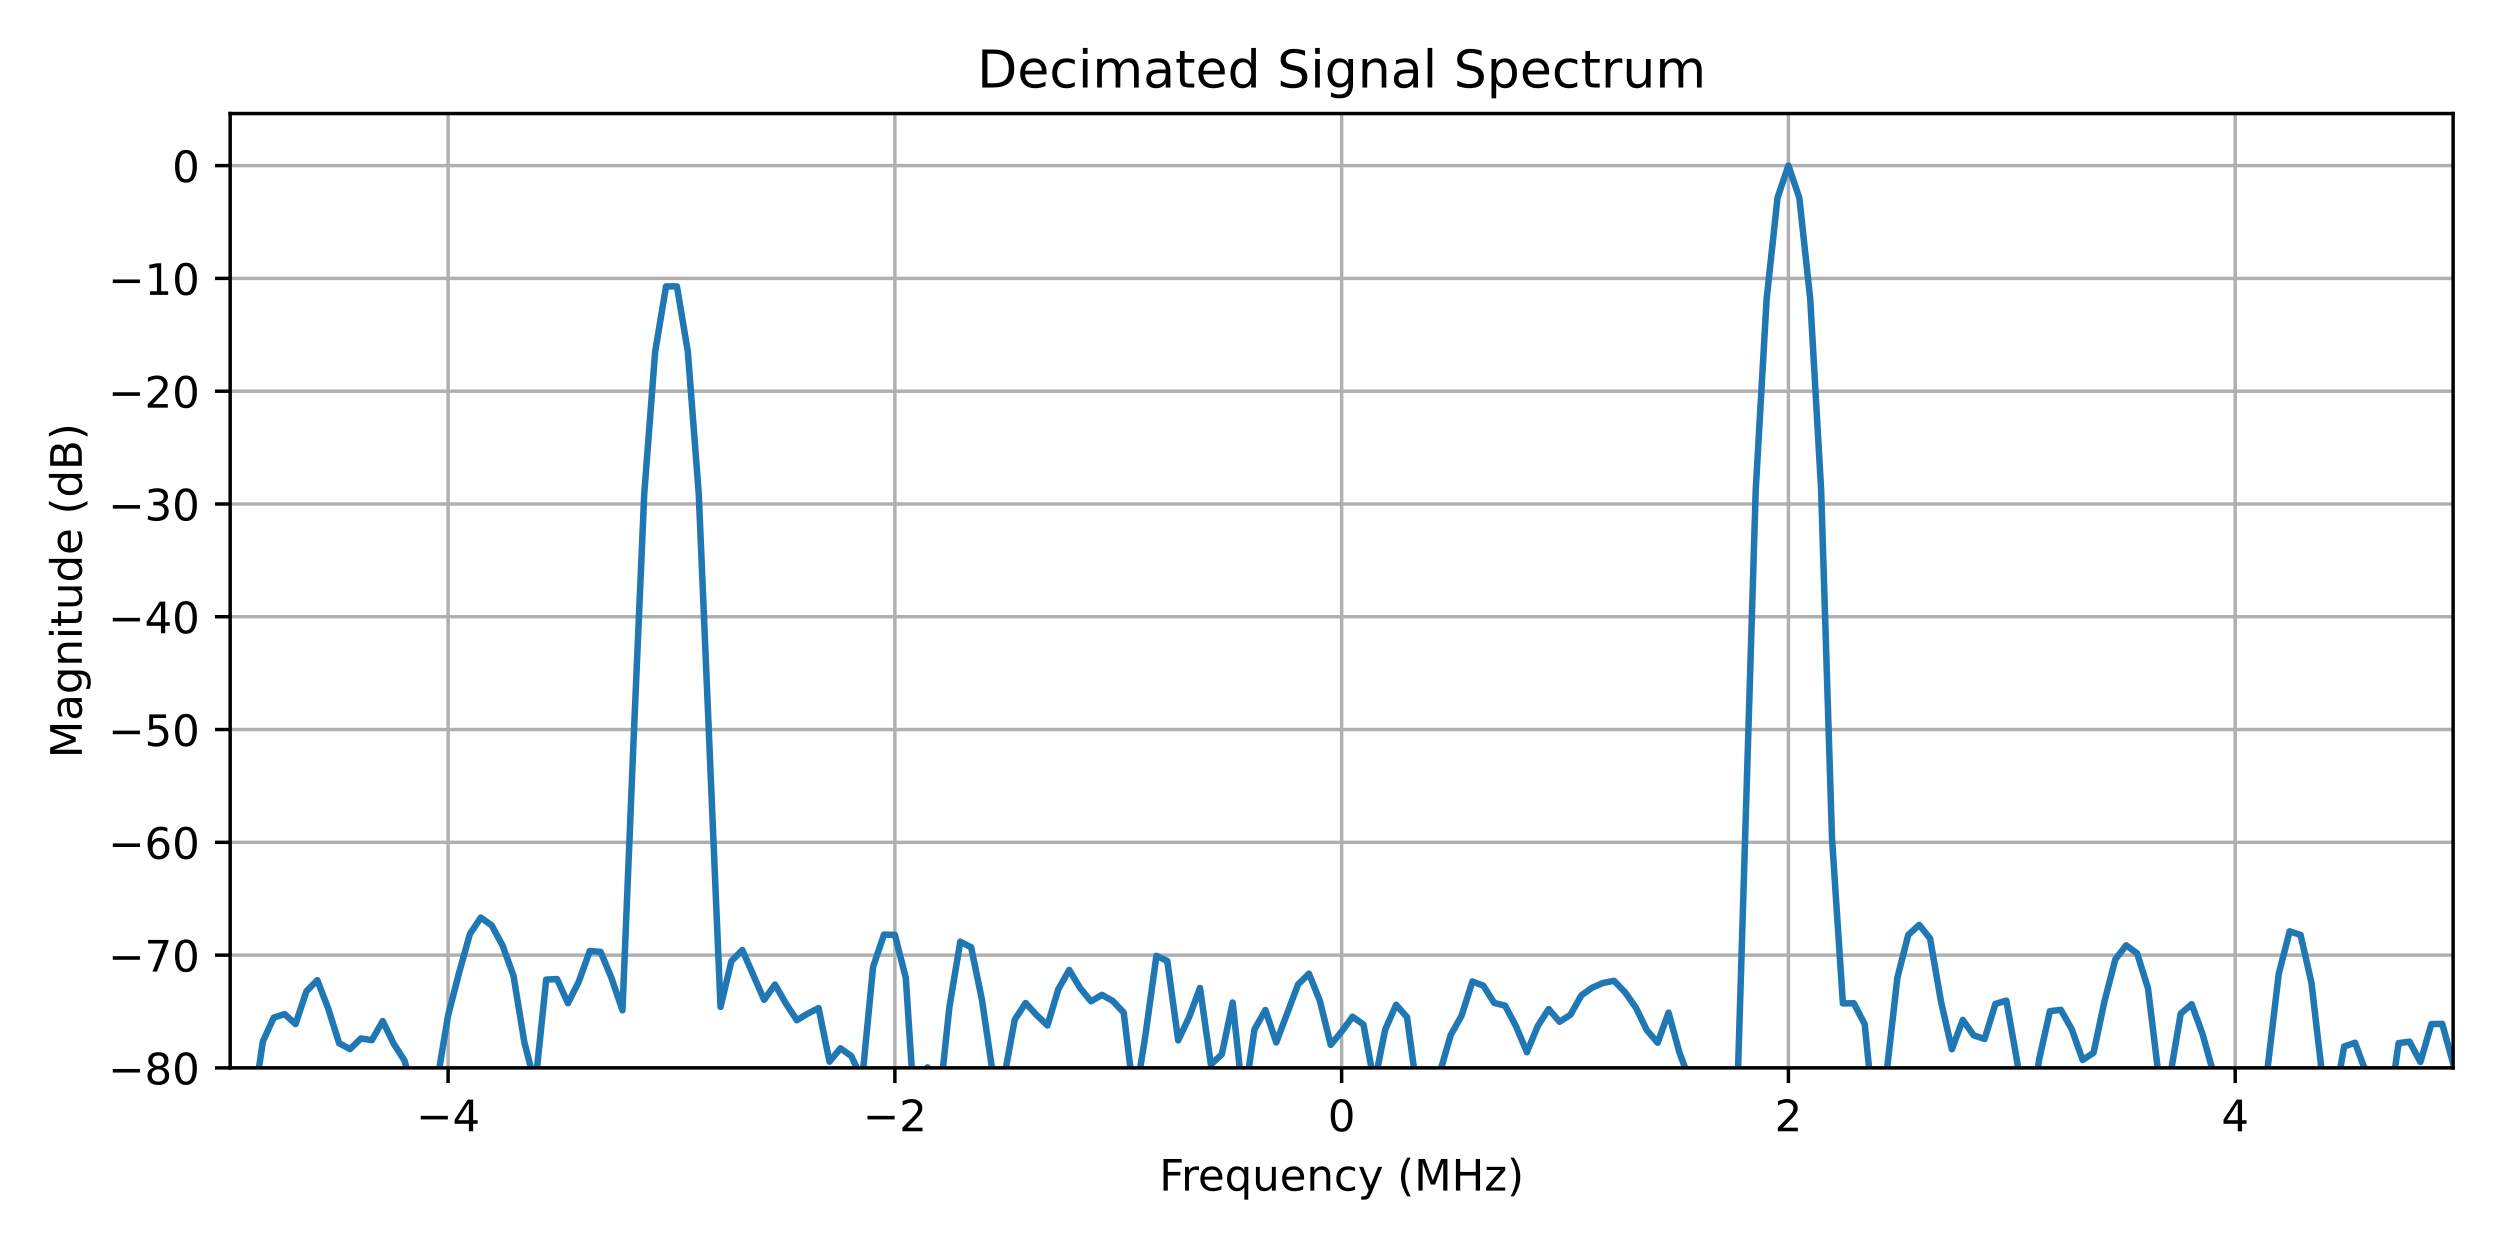
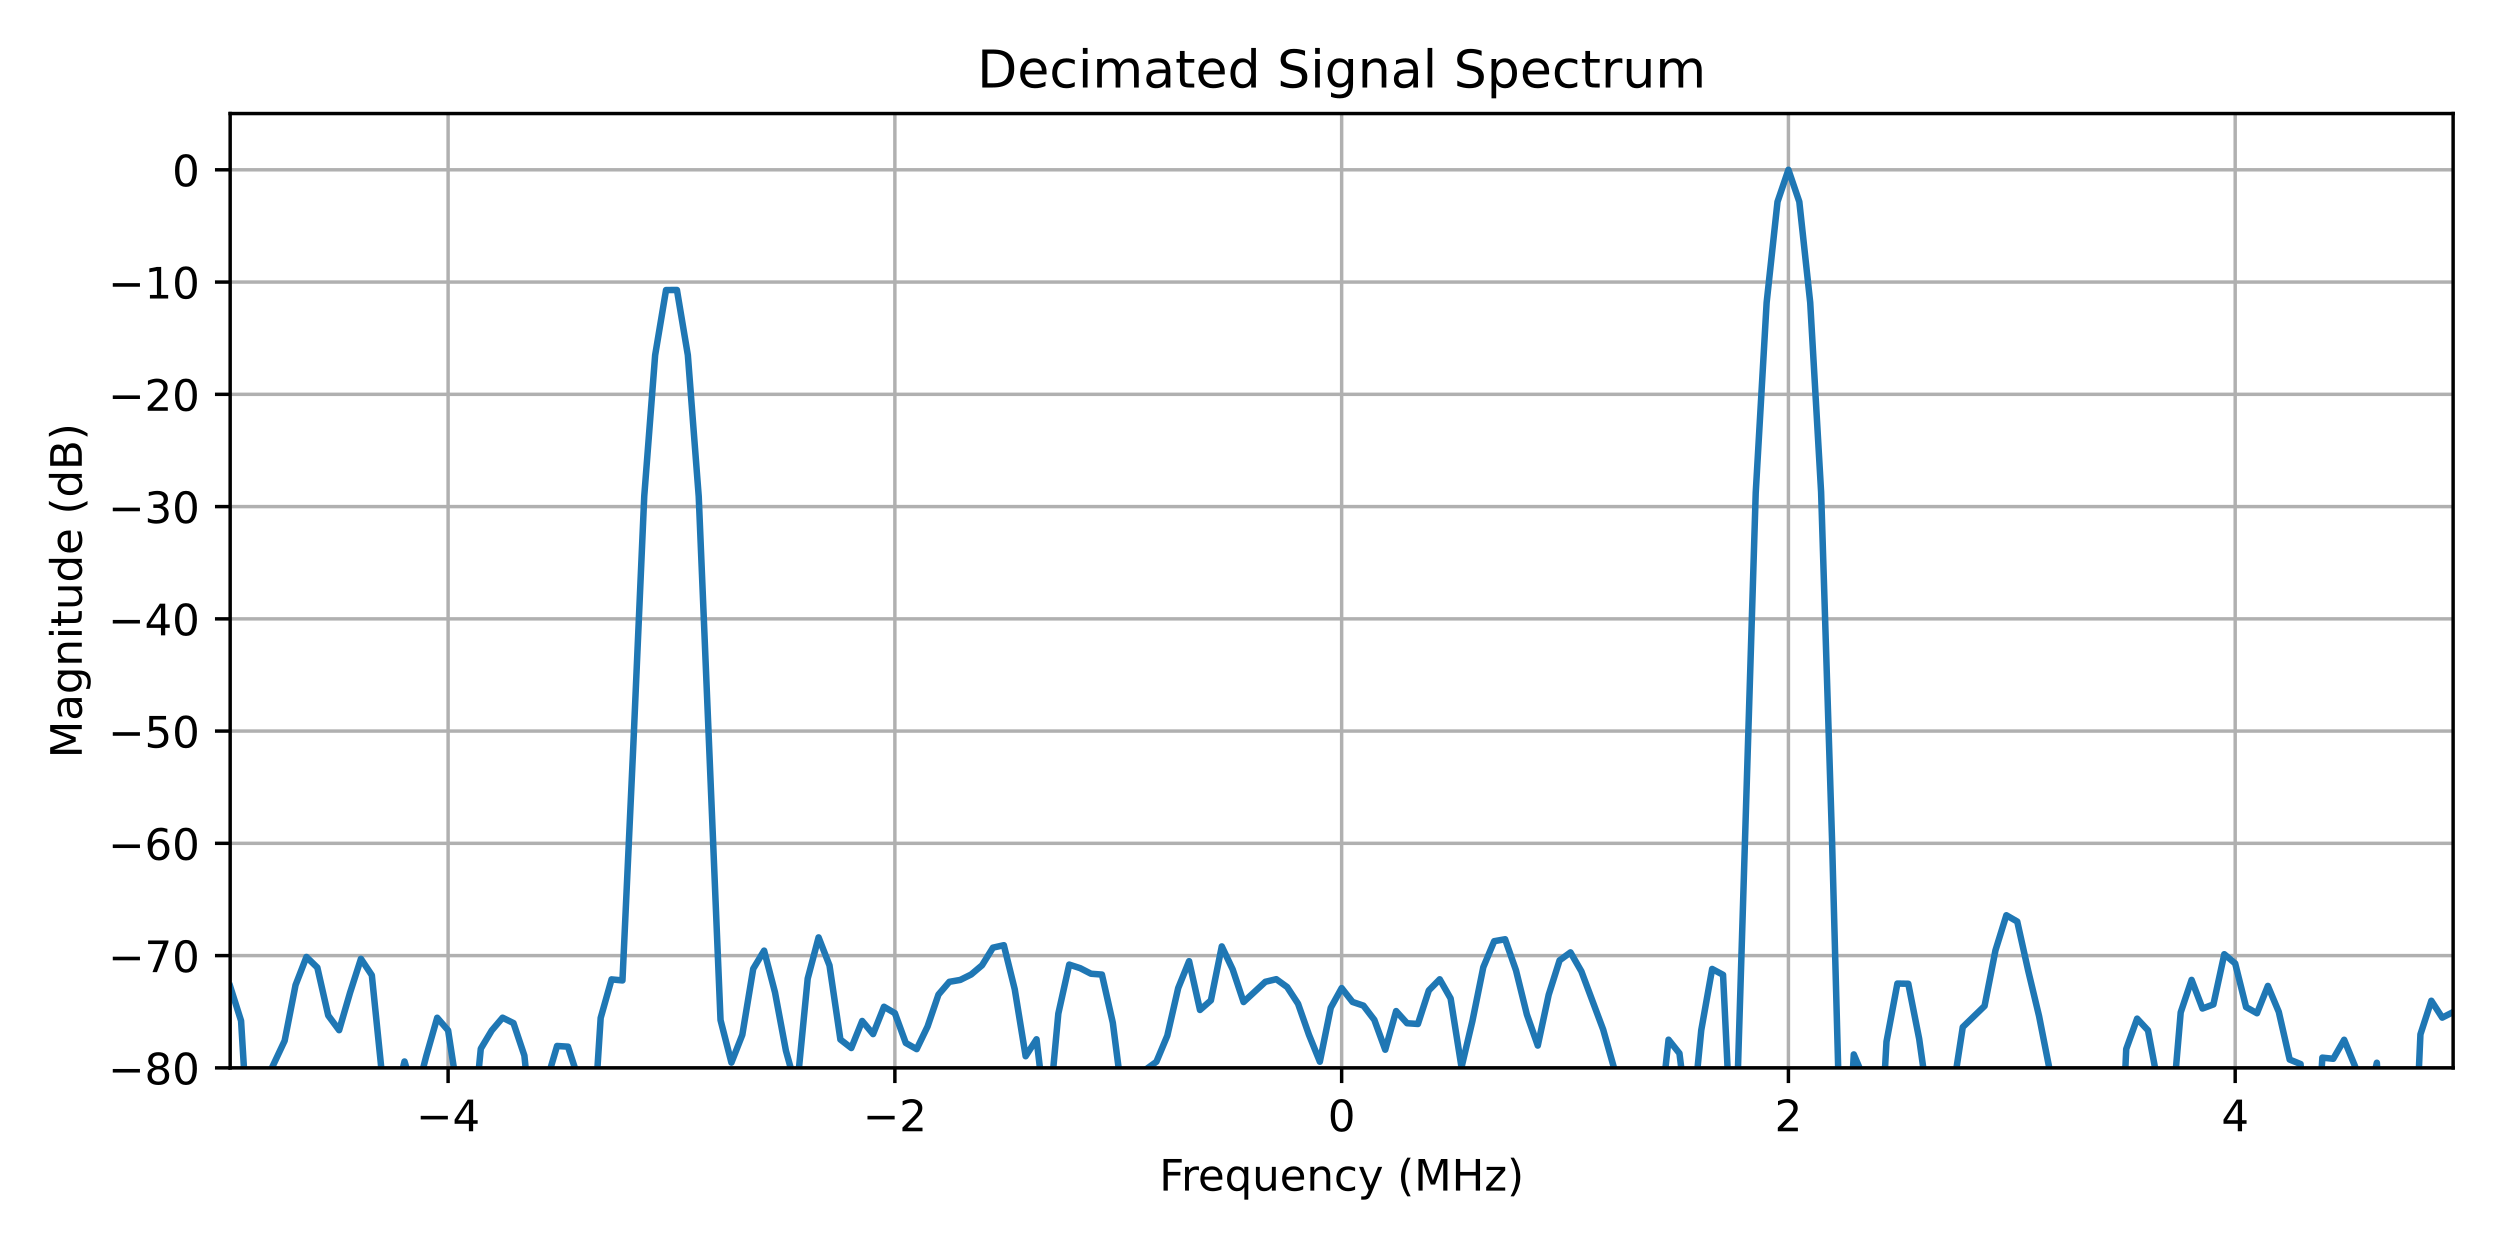
<svg xmlns="http://www.w3.org/2000/svg" xmlns:xlink="http://www.w3.org/1999/xlink" width="576pt" height="288pt" viewBox="0 0 576 288" version="1.1">
  <defs>
    <style type="text/css">*{stroke-linejoin: round; stroke-linecap: butt}</style>
  </defs>
  <g id="figure_1">
    <g id="patch_1">
      <path d="M 0 288  L 576 288  L 576 0  L 0 0  z " style="fill: #ffffff" />
    </g>
    <g id="axes_1">
      <g id="patch_2">
        <path d="M 53.03 246.04  L 565.2 246.04  L 565.2 26.16  L 53.03 26.16  z " style="fill: #ffffff" />
      </g>
      <g id="matplotlib.axis_1">
        <g id="xtick_1">
          <g id="line2d_1">
-             <path d="M 103.243 246.04  L 103.243 26.16  " clip-path="url(#pe48d600eac)" style="fill: none; stroke: #b0b0b0; stroke-width: 0.8; stroke-linecap: square" />
+             <path d="M 103.243 246.04  L 103.243 26.16  " clip-path="url(#p71b4351205)" style="fill: none; stroke: #b0b0b0; stroke-width: 0.8; stroke-linecap: square" />
          </g>
          <g id="line2d_2">
            <defs>
-               <path id="m594eabe3cd" d="M 0 0  L 0 3.5  " style="stroke: #000000; stroke-width: 0.8" />
+               <path id="m86851e60e8" d="M 0 0  L 0 3.5  " style="stroke: #000000; stroke-width: 0.8" />
            </defs>
            <g>
-               <use xlink:href="#m594eabe3cd" x="103.243" y="246.04" style="stroke: #000000; stroke-width: 0.8" />
+               <use xlink:href="#m86851e60e8" x="103.243" y="246.04" style="stroke: #000000; stroke-width: 0.8" />
            </g>
          </g>
          <g id="text_1">
            <g transform="translate(95.87165 260.6384) scale(0.1 -0.1)">
              <defs>
                <path id="DejaVuSans-2212" d="M 678 2272  L 4684 2272  L 4684 1741  L 678 1741  L 678 2272  z " transform="scale(0.015625)" />
                <path id="DejaVuSans-34" d="M 2419 4116  L 825 1625  L 2419 1625  L 2419 4116  z M 2253 4666  L 3047 4666  L 3047 1625  L 3713 1625  L 3713 1100  L 3047 1100  L 3047 0  L 2419 0  L 2419 1100  L 313 1100  L 313 1709  L 2253 4666  z " transform="scale(0.015625)" />
              </defs>
              <use xlink:href="#DejaVuSans-2212" />
              <use xlink:href="#DejaVuSans-34" transform="translate(83.78906 0)" />
            </g>
          </g>
        </g>
        <g id="xtick_2">
          <g id="line2d_3">
-             <path d="M 206.179 246.04  L 206.179 26.16  " clip-path="url(#pe48d600eac)" style="fill: none; stroke: #b0b0b0; stroke-width: 0.8; stroke-linecap: square" />
+             <path d="M 206.179 246.04  L 206.179 26.16  " clip-path="url(#p71b4351205)" style="fill: none; stroke: #b0b0b0; stroke-width: 0.8; stroke-linecap: square" />
          </g>
          <g id="line2d_4">
            <g>
-               <use xlink:href="#m594eabe3cd" x="206.179" y="246.04" style="stroke: #000000; stroke-width: 0.8" />
+               <use xlink:href="#m86851e60e8" x="206.179" y="246.04" style="stroke: #000000; stroke-width: 0.8" />
            </g>
          </g>
          <g id="text_2">
            <g transform="translate(198.8078 260.6384) scale(0.1 -0.1)">
              <defs>
                <path id="DejaVuSans-32" d="M 1228 531  L 3431 531  L 3431 0  L 469 0  L 469 531  Q 828 903 1448 1529  Q 2069 2156 2228 2338  Q 2531 2678 2651 2914  Q 2772 3150 2772 3378  Q 2772 3750 2511 3984  Q 2250 4219 1831 4219  Q 1534 4219 1204 4116  Q 875 4013 500 3803  L 500 4441  Q 881 4594 1212 4672  Q 1544 4750 1819 4750  Q 2544 4750 2975 4387  Q 3406 4025 3406 3419  Q 3406 3131 3298 2873  Q 3191 2616 2906 2266  Q 2828 2175 2409 1742  Q 1991 1309 1228 531  z " transform="scale(0.015625)" />
              </defs>
              <use xlink:href="#DejaVuSans-2212" />
              <use xlink:href="#DejaVuSans-32" transform="translate(83.78906 0)" />
            </g>
          </g>
        </g>
        <g id="xtick_3">
          <g id="line2d_5">
-             <path d="M 309.115 246.04  L 309.115 26.16  " clip-path="url(#pe48d600eac)" style="fill: none; stroke: #b0b0b0; stroke-width: 0.8; stroke-linecap: square" />
+             <path d="M 309.115 246.04  L 309.115 26.16  " clip-path="url(#p71b4351205)" style="fill: none; stroke: #b0b0b0; stroke-width: 0.8; stroke-linecap: square" />
          </g>
          <g id="line2d_6">
            <g>
-               <use xlink:href="#m594eabe3cd" x="309.115" y="246.04" style="stroke: #000000; stroke-width: 0.8" />
+               <use xlink:href="#m86851e60e8" x="309.115" y="246.04" style="stroke: #000000; stroke-width: 0.8" />
            </g>
          </g>
          <g id="text_3">
            <g transform="translate(305.9337 260.6384) scale(0.1 -0.1)">
              <defs>
                <path id="DejaVuSans-30" d="M 2034 4250  Q 1547 4250 1301 3770  Q 1056 3291 1056 2328  Q 1056 1369 1301 889  Q 1547 409 2034 409  Q 2525 409 2770 889  Q 3016 1369 3016 2328  Q 3016 3291 2770 3770  Q 2525 4250 2034 4250  z M 2034 4750  Q 2819 4750 3233 4129  Q 3647 3509 3647 2328  Q 3647 1150 3233 529  Q 2819 -91 2034 -91  Q 1250 -91 836 529  Q 422 1150 422 2328  Q 422 3509 836 4129  Q 1250 4750 2034 4750  z " transform="scale(0.015625)" />
              </defs>
              <use xlink:href="#DejaVuSans-30" />
            </g>
          </g>
        </g>
        <g id="xtick_4">
          <g id="line2d_7">
-             <path d="M 412.051 246.04  L 412.051 26.16  " clip-path="url(#pe48d600eac)" style="fill: none; stroke: #b0b0b0; stroke-width: 0.8; stroke-linecap: square" />
+             <path d="M 412.051 246.04  L 412.051 26.16  " clip-path="url(#p71b4351205)" style="fill: none; stroke: #b0b0b0; stroke-width: 0.8; stroke-linecap: square" />
          </g>
          <g id="line2d_8">
            <g>
-               <use xlink:href="#m594eabe3cd" x="412.051" y="246.04" style="stroke: #000000; stroke-width: 0.8" />
+               <use xlink:href="#m86851e60e8" x="412.051" y="246.04" style="stroke: #000000; stroke-width: 0.8" />
            </g>
          </g>
          <g id="text_4">
            <g transform="translate(408.8699 260.6384) scale(0.1 -0.1)">
              <use xlink:href="#DejaVuSans-32" />
            </g>
          </g>
        </g>
        <g id="xtick_5">
          <g id="line2d_9">
-             <path d="M 514.987 246.04  L 514.987 26.16  " clip-path="url(#pe48d600eac)" style="fill: none; stroke: #b0b0b0; stroke-width: 0.8; stroke-linecap: square" />
+             <path d="M 514.987 246.04  L 514.987 26.16  " clip-path="url(#p71b4351205)" style="fill: none; stroke: #b0b0b0; stroke-width: 0.8; stroke-linecap: square" />
          </g>
          <g id="line2d_10">
            <g>
-               <use xlink:href="#m594eabe3cd" x="514.987" y="246.04" style="stroke: #000000; stroke-width: 0.8" />
+               <use xlink:href="#m86851e60e8" x="514.987" y="246.04" style="stroke: #000000; stroke-width: 0.8" />
            </g>
          </g>
          <g id="text_5">
            <g transform="translate(511.806 260.6384) scale(0.1 -0.1)">
              <use xlink:href="#DejaVuSans-34" />
            </g>
          </g>
        </g>
        <g id="text_6">
          <g transform="translate(267.0962 274.3166) scale(0.1 -0.1)">
            <defs>
              <path id="DejaVuSans-46" d="M 628 4666  L 3309 4666  L 3309 4134  L 1259 4134  L 1259 2759  L 3109 2759  L 3109 2228  L 1259 2228  L 1259 0  L 628 0  L 628 4666  z " transform="scale(0.015625)" />
              <path id="DejaVuSans-72" d="M 2631 2963  Q 2534 3019 2420 3045  Q 2306 3072 2169 3072  Q 1681 3072 1420 2755  Q 1159 2438 1159 1844  L 1159 0  L 581 0  L 581 3500  L 1159 3500  L 1159 2956  Q 1341 3275 1631 3429  Q 1922 3584 2338 3584  Q 2397 3584 2469 3576  Q 2541 3569 2628 3553  L 2631 2963  z " transform="scale(0.015625)" />
              <path id="DejaVuSans-65" d="M 3597 1894  L 3597 1613  L 953 1613  Q 991 1019 1311 708  Q 1631 397 2203 397  Q 2534 397 2845 478  Q 3156 559 3463 722  L 3463 178  Q 3153 47 2828 -22  Q 2503 -91 2169 -91  Q 1331 -91 842 396  Q 353 884 353 1716  Q 353 2575 817 3079  Q 1281 3584 2069 3584  Q 2775 3584 3186 3129  Q 3597 2675 3597 1894  z M 3022 2063  Q 3016 2534 2758 2815  Q 2500 3097 2075 3097  Q 1594 3097 1305 2825  Q 1016 2553 972 2059  L 3022 2063  z " transform="scale(0.015625)" />
              <path id="DejaVuSans-71" d="M 947 1747  Q 947 1113 1208 752  Q 1469 391 1925 391  Q 2381 391 2643 752  Q 2906 1113 2906 1747  Q 2906 2381 2643 2742  Q 2381 3103 1925 3103  Q 1469 3103 1208 2742  Q 947 2381 947 1747  z M 2906 525  Q 2725 213 2448 61  Q 2172 -91 1784 -91  Q 1150 -91 751 415  Q 353 922 353 1747  Q 353 2572 751 3078  Q 1150 3584 1784 3584  Q 2172 3584 2448 3432  Q 2725 3281 2906 2969  L 2906 3500  L 3481 3500  L 3481 -1331  L 2906 -1331  L 2906 525  z " transform="scale(0.015625)" />
              <path id="DejaVuSans-75" d="M 544 1381  L 544 3500  L 1119 3500  L 1119 1403  Q 1119 906 1312 657  Q 1506 409 1894 409  Q 2359 409 2629 706  Q 2900 1003 2900 1516  L 2900 3500  L 3475 3500  L 3475 0  L 2900 0  L 2900 538  Q 2691 219 2414 64  Q 2138 -91 1772 -91  Q 1169 -91 856 284  Q 544 659 544 1381  z M 1991 3584  L 1991 3584  z " transform="scale(0.015625)" />
              <path id="DejaVuSans-6e" d="M 3513 2113  L 3513 0  L 2938 0  L 2938 2094  Q 2938 2591 2744 2837  Q 2550 3084 2163 3084  Q 1697 3084 1428 2787  Q 1159 2491 1159 1978  L 1159 0  L 581 0  L 581 3500  L 1159 3500  L 1159 2956  Q 1366 3272 1645 3428  Q 1925 3584 2291 3584  Q 2894 3584 3203 3211  Q 3513 2838 3513 2113  z " transform="scale(0.015625)" />
              <path id="DejaVuSans-63" d="M 3122 3366  L 3122 2828  Q 2878 2963 2633 3030  Q 2388 3097 2138 3097  Q 1578 3097 1268 2742  Q 959 2388 959 1747  Q 959 1106 1268 751  Q 1578 397 2138 397  Q 2388 397 2633 464  Q 2878 531 3122 666  L 3122 134  Q 2881 22 2623 -34  Q 2366 -91 2075 -91  Q 1284 -91 818 406  Q 353 903 353 1747  Q 353 2603 823 3093  Q 1294 3584 2113 3584  Q 2378 3584 2631 3529  Q 2884 3475 3122 3366  z " transform="scale(0.015625)" />
              <path id="DejaVuSans-79" d="M 2059 -325  Q 1816 -950 1584 -1140  Q 1353 -1331 966 -1331  L 506 -1331  L 506 -850  L 844 -850  Q 1081 -850 1212 -737  Q 1344 -625 1503 -206  L 1606 56  L 191 3500  L 800 3500  L 1894 763  L 2988 3500  L 3597 3500  L 2059 -325  z " transform="scale(0.015625)" />
              <path id="DejaVuSans-20" transform="scale(0.015625)" />
              <path id="DejaVuSans-28" d="M 1984 4856  Q 1566 4138 1362 3434  Q 1159 2731 1159 2009  Q 1159 1288 1364 580  Q 1569 -128 1984 -844  L 1484 -844  Q 1016 -109 783 600  Q 550 1309 550 2009  Q 550 2706 781 3412  Q 1013 4119 1484 4856  L 1984 4856  z " transform="scale(0.015625)" />
              <path id="DejaVuSans-4d" d="M 628 4666  L 1569 4666  L 2759 1491  L 3956 4666  L 4897 4666  L 4897 0  L 4281 0  L 4281 4097  L 3078 897  L 2444 897  L 1241 4097  L 1241 0  L 628 0  L 628 4666  z " transform="scale(0.015625)" />
              <path id="DejaVuSans-48" d="M 628 4666  L 1259 4666  L 1259 2753  L 3553 2753  L 3553 4666  L 4184 4666  L 4184 0  L 3553 0  L 3553 2222  L 1259 2222  L 1259 0  L 628 0  L 628 4666  z " transform="scale(0.015625)" />
              <path id="DejaVuSans-7a" d="M 353 3500  L 3084 3500  L 3084 2975  L 922 459  L 3084 459  L 3084 0  L 275 0  L 275 525  L 2438 3041  L 353 3041  L 353 3500  z " transform="scale(0.015625)" />
              <path id="DejaVuSans-29" d="M 513 4856  L 1013 4856  Q 1481 4119 1714 3412  Q 1947 2706 1947 2009  Q 1947 1309 1714 600  Q 1481 -109 1013 -844  L 513 -844  Q 928 -128 1133 580  Q 1338 1288 1338 2009  Q 1338 2731 1133 3434  Q 928 4138 513 4856  z " transform="scale(0.015625)" />
            </defs>
            <use xlink:href="#DejaVuSans-46" />
            <use xlink:href="#DejaVuSans-72" transform="translate(50.26953 0)" />
            <use xlink:href="#DejaVuSans-65" transform="translate(89.13281 0)" />
            <use xlink:href="#DejaVuSans-71" transform="translate(150.6562 0)" />
            <use xlink:href="#DejaVuSans-75" transform="translate(214.1328 0)" />
            <use xlink:href="#DejaVuSans-65" transform="translate(277.5117 0)" />
            <use xlink:href="#DejaVuSans-6e" transform="translate(339.0352 0)" />
            <use xlink:href="#DejaVuSans-63" transform="translate(402.4141 0)" />
            <use xlink:href="#DejaVuSans-79" transform="translate(457.3945 0)" />
            <use xlink:href="#DejaVuSans-20" transform="translate(516.5742 0)" />
            <use xlink:href="#DejaVuSans-28" transform="translate(548.3613 0)" />
            <use xlink:href="#DejaVuSans-4d" transform="translate(587.375 0)" />
            <use xlink:href="#DejaVuSans-48" transform="translate(673.6543 0)" />
            <use xlink:href="#DejaVuSans-7a" transform="translate(748.8496 0)" />
            <use xlink:href="#DejaVuSans-29" transform="translate(801.3398 0)" />
          </g>
        </g>
      </g>
      <g id="matplotlib.axis_2">
        <g id="ytick_1">
          <g id="line2d_11">
-             <path d="M 53.03 246.04  L 565.2 246.04  " clip-path="url(#pe48d600eac)" style="fill: none; stroke: #b0b0b0; stroke-width: 0.8; stroke-linecap: square" />
+             <path d="M 53.03 246.04  L 565.2 246.04  " clip-path="url(#p71b4351205)" style="fill: none; stroke: #b0b0b0; stroke-width: 0.8; stroke-linecap: square" />
          </g>
          <g id="line2d_12">
            <defs>
-               <path id="m9df659d951" d="M 0 0  L -3.5 0  " style="stroke: #000000; stroke-width: 0.8" />
+               <path id="m4217b3c9b2" d="M 0 0  L -3.5 0  " style="stroke: #000000; stroke-width: 0.8" />
            </defs>
            <g>
-               <use xlink:href="#m9df659d951" x="53.03" y="246.04" style="stroke: #000000; stroke-width: 0.8" />
+               <use xlink:href="#m4217b3c9b2" x="53.03" y="246.04" style="stroke: #000000; stroke-width: 0.8" />
            </g>
          </g>
          <g id="text_7">
            <g transform="translate(24.92531 249.8392) scale(0.1 -0.1)">
              <defs>
                <path id="DejaVuSans-38" d="M 2034 2216  Q 1584 2216 1326 1975  Q 1069 1734 1069 1313  Q 1069 891 1326 650  Q 1584 409 2034 409  Q 2484 409 2743 651  Q 3003 894 3003 1313  Q 3003 1734 2745 1975  Q 2488 2216 2034 2216  z M 1403 2484  Q 997 2584 770 2862  Q 544 3141 544 3541  Q 544 4100 942 4425  Q 1341 4750 2034 4750  Q 2731 4750 3128 4425  Q 3525 4100 3525 3541  Q 3525 3141 3298 2862  Q 3072 2584 2669 2484  Q 3125 2378 3379 2068  Q 3634 1759 3634 1313  Q 3634 634 3220 271  Q 2806 -91 2034 -91  Q 1263 -91 848 271  Q 434 634 434 1313  Q 434 1759 690 2068  Q 947 2378 1403 2484  z M 1172 3481  Q 1172 3119 1398 2916  Q 1625 2713 2034 2713  Q 2441 2713 2670 2916  Q 2900 3119 2900 3481  Q 2900 3844 2670 4047  Q 2441 4250 2034 4250  Q 1625 4250 1398 4047  Q 1172 3844 1172 3481  z " transform="scale(0.015625)" />
              </defs>
              <use xlink:href="#DejaVuSans-2212" />
              <use xlink:href="#DejaVuSans-38" transform="translate(83.78906 0)" />
              <use xlink:href="#DejaVuSans-30" transform="translate(147.4121 0)" />
            </g>
          </g>
        </g>
        <g id="ytick_2">
          <g id="line2d_13">
-             <path d="M 53.03 220.055  L 565.2 220.055  " clip-path="url(#pe48d600eac)" style="fill: none; stroke: #b0b0b0; stroke-width: 0.8; stroke-linecap: square" />
+             <path d="M 53.03 220.175  L 565.2 220.175  " clip-path="url(#p71b4351205)" style="fill: none; stroke: #b0b0b0; stroke-width: 0.8; stroke-linecap: square" />
          </g>
          <g id="line2d_14">
            <g>
-               <use xlink:href="#m9df659d951" x="53.03" y="220.055" style="stroke: #000000; stroke-width: 0.8" />
+               <use xlink:href="#m4217b3c9b2" x="53.03" y="220.175" style="stroke: #000000; stroke-width: 0.8" />
            </g>
          </g>
          <g id="text_8">
-             <g transform="translate(24.92531 223.854) scale(0.1 -0.1)">
+             <g transform="translate(24.92531 223.9743) scale(0.1 -0.1)">
              <defs>
                <path id="DejaVuSans-37" d="M 525 4666  L 3525 4666  L 3525 4397  L 1831 0  L 1172 0  L 2766 4134  L 525 4134  L 525 4666  z " transform="scale(0.015625)" />
              </defs>
              <use xlink:href="#DejaVuSans-2212" />
              <use xlink:href="#DejaVuSans-37" transform="translate(83.78906 0)" />
              <use xlink:href="#DejaVuSans-30" transform="translate(147.4121 0)" />
            </g>
          </g>
        </g>
        <g id="ytick_3">
          <g id="line2d_15">
-             <path d="M 53.03 194.07  L 565.2 194.07  " clip-path="url(#pe48d600eac)" style="fill: none; stroke: #b0b0b0; stroke-width: 0.8; stroke-linecap: square" />
+             <path d="M 53.03 194.31  L 565.2 194.31  " clip-path="url(#p71b4351205)" style="fill: none; stroke: #b0b0b0; stroke-width: 0.8; stroke-linecap: square" />
          </g>
          <g id="line2d_16">
            <g>
-               <use xlink:href="#m9df659d951" x="53.03" y="194.07" style="stroke: #000000; stroke-width: 0.8" />
+               <use xlink:href="#m4217b3c9b2" x="53.03" y="194.31" style="stroke: #000000; stroke-width: 0.8" />
            </g>
          </g>
          <g id="text_9">
-             <g transform="translate(24.92531 197.8687) scale(0.1 -0.1)">
+             <g transform="translate(24.92531 198.1095) scale(0.1 -0.1)">
              <defs>
                <path id="DejaVuSans-36" d="M 2113 2584  Q 1688 2584 1439 2293  Q 1191 2003 1191 1497  Q 1191 994 1439 701  Q 1688 409 2113 409  Q 2538 409 2786 701  Q 3034 994 3034 1497  Q 3034 2003 2786 2293  Q 2538 2584 2113 2584  z M 3366 4563  L 3366 3988  Q 3128 4100 2886 4159  Q 2644 4219 2406 4219  Q 1781 4219 1451 3797  Q 1122 3375 1075 2522  Q 1259 2794 1537 2939  Q 1816 3084 2150 3084  Q 2853 3084 3261 2657  Q 3669 2231 3669 1497  Q 3669 778 3244 343  Q 2819 -91 2113 -91  Q 1303 -91 875 529  Q 447 1150 447 2328  Q 447 3434 972 4092  Q 1497 4750 2381 4750  Q 2619 4750 2861 4703  Q 3103 4656 3366 4563  z " transform="scale(0.015625)" />
              </defs>
              <use xlink:href="#DejaVuSans-2212" />
              <use xlink:href="#DejaVuSans-36" transform="translate(83.78906 0)" />
              <use xlink:href="#DejaVuSans-30" transform="translate(147.4121 0)" />
            </g>
          </g>
        </g>
        <g id="ytick_4">
          <g id="line2d_17">
-             <path d="M 53.03 168.084  L 565.2 168.084  " clip-path="url(#pe48d600eac)" style="fill: none; stroke: #b0b0b0; stroke-width: 0.8; stroke-linecap: square" />
+             <path d="M 53.03 168.445  L 565.2 168.445  " clip-path="url(#p71b4351205)" style="fill: none; stroke: #b0b0b0; stroke-width: 0.8; stroke-linecap: square" />
          </g>
          <g id="line2d_18">
            <g>
-               <use xlink:href="#m9df659d951" x="53.03" y="168.084" style="stroke: #000000; stroke-width: 0.8" />
+               <use xlink:href="#m4217b3c9b2" x="53.03" y="168.445" style="stroke: #000000; stroke-width: 0.8" />
            </g>
          </g>
          <g id="text_10">
-             <g transform="translate(24.92531 171.8835) scale(0.1 -0.1)">
+             <g transform="translate(24.92531 172.2446) scale(0.1 -0.1)">
              <defs>
                <path id="DejaVuSans-35" d="M 691 4666  L 3169 4666  L 3169 4134  L 1269 4134  L 1269 2991  Q 1406 3038 1543 3061  Q 1681 3084 1819 3084  Q 2600 3084 3056 2656  Q 3513 2228 3513 1497  Q 3513 744 3044 326  Q 2575 -91 1722 -91  Q 1428 -91 1123 -41  Q 819 9 494 109  L 494 744  Q 775 591 1075 516  Q 1375 441 1709 441  Q 2250 441 2565 725  Q 2881 1009 2881 1497  Q 2881 1984 2565 2268  Q 2250 2553 1709 2553  Q 1456 2553 1204 2497  Q 953 2441 691 2322  L 691 4666  z " transform="scale(0.015625)" />
              </defs>
              <use xlink:href="#DejaVuSans-2212" />
              <use xlink:href="#DejaVuSans-35" transform="translate(83.78906 0)" />
              <use xlink:href="#DejaVuSans-30" transform="translate(147.4121 0)" />
            </g>
          </g>
        </g>
        <g id="ytick_5">
          <g id="line2d_19">
-             <path d="M 53.03 142.099  L 565.2 142.099  " clip-path="url(#pe48d600eac)" style="fill: none; stroke: #b0b0b0; stroke-width: 0.8; stroke-linecap: square" />
+             <path d="M 53.03 142.581  L 565.2 142.581  " clip-path="url(#p71b4351205)" style="fill: none; stroke: #b0b0b0; stroke-width: 0.8; stroke-linecap: square" />
          </g>
          <g id="line2d_20">
            <g>
-               <use xlink:href="#m9df659d951" x="53.03" y="142.099" style="stroke: #000000; stroke-width: 0.8" />
+               <use xlink:href="#m4217b3c9b2" x="53.03" y="142.581" style="stroke: #000000; stroke-width: 0.8" />
            </g>
          </g>
          <g id="text_11">
-             <g transform="translate(24.92531 145.8983) scale(0.1 -0.1)">
+             <g transform="translate(24.92531 146.3797) scale(0.1 -0.1)">
              <use xlink:href="#DejaVuSans-2212" />
              <use xlink:href="#DejaVuSans-34" transform="translate(83.78906 0)" />
              <use xlink:href="#DejaVuSans-30" transform="translate(147.4121 0)" />
            </g>
          </g>
        </g>
        <g id="ytick_6">
          <g id="line2d_21">
-             <path d="M 53.03 116.114  L 565.2 116.114  " clip-path="url(#pe48d600eac)" style="fill: none; stroke: #b0b0b0; stroke-width: 0.8; stroke-linecap: square" />
+             <path d="M 53.03 116.716  L 565.2 116.716  " clip-path="url(#p71b4351205)" style="fill: none; stroke: #b0b0b0; stroke-width: 0.8; stroke-linecap: square" />
          </g>
          <g id="line2d_22">
            <g>
-               <use xlink:href="#m9df659d951" x="53.03" y="116.114" style="stroke: #000000; stroke-width: 0.8" />
+               <use xlink:href="#m4217b3c9b2" x="53.03" y="116.716" style="stroke: #000000; stroke-width: 0.8" />
            </g>
          </g>
          <g id="text_12">
-             <g transform="translate(24.92531 119.913) scale(0.1 -0.1)">
+             <g transform="translate(24.92531 120.5148) scale(0.1 -0.1)">
              <defs>
                <path id="DejaVuSans-33" d="M 2597 2516  Q 3050 2419 3304 2112  Q 3559 1806 3559 1356  Q 3559 666 3084 287  Q 2609 -91 1734 -91  Q 1441 -91 1130 -33  Q 819 25 488 141  L 488 750  Q 750 597 1062 519  Q 1375 441 1716 441  Q 2309 441 2620 675  Q 2931 909 2931 1356  Q 2931 1769 2642 2001  Q 2353 2234 1838 2234  L 1294 2234  L 1294 2753  L 1863 2753  Q 2328 2753 2575 2939  Q 2822 3125 2822 3475  Q 2822 3834 2567 4026  Q 2313 4219 1838 4219  Q 1578 4219 1281 4162  Q 984 4106 628 3988  L 628 4550  Q 988 4650 1302 4700  Q 1616 4750 1894 4750  Q 2613 4750 3031 4423  Q 3450 4097 3450 3541  Q 3450 3153 3228 2886  Q 3006 2619 2597 2516  z " transform="scale(0.015625)" />
              </defs>
              <use xlink:href="#DejaVuSans-2212" />
              <use xlink:href="#DejaVuSans-33" transform="translate(83.78906 0)" />
              <use xlink:href="#DejaVuSans-30" transform="translate(147.4121 0)" />
            </g>
          </g>
        </g>
        <g id="ytick_7">
          <g id="line2d_23">
-             <path d="M 53.03 90.129  L 565.2 90.129  " clip-path="url(#pe48d600eac)" style="fill: none; stroke: #b0b0b0; stroke-width: 0.8; stroke-linecap: square" />
+             <path d="M 53.03 90.851  L 565.2 90.851  " clip-path="url(#p71b4351205)" style="fill: none; stroke: #b0b0b0; stroke-width: 0.8; stroke-linecap: square" />
          </g>
          <g id="line2d_24">
            <g>
-               <use xlink:href="#m9df659d951" x="53.03" y="90.129" style="stroke: #000000; stroke-width: 0.8" />
+               <use xlink:href="#m4217b3c9b2" x="53.03" y="90.851" style="stroke: #000000; stroke-width: 0.8" />
            </g>
          </g>
          <g id="text_13">
-             <g transform="translate(24.92531 93.9278) scale(0.1 -0.1)">
+             <g transform="translate(24.92531 94.64998) scale(0.1 -0.1)">
              <use xlink:href="#DejaVuSans-2212" />
              <use xlink:href="#DejaVuSans-32" transform="translate(83.78906 0)" />
              <use xlink:href="#DejaVuSans-30" transform="translate(147.4121 0)" />
            </g>
          </g>
        </g>
        <g id="ytick_8">
          <g id="line2d_25">
-             <path d="M 53.03 64.143  L 565.2 64.143  " clip-path="url(#pe48d600eac)" style="fill: none; stroke: #b0b0b0; stroke-width: 0.8; stroke-linecap: square" />
+             <path d="M 53.03 64.986  L 565.2 64.986  " clip-path="url(#p71b4351205)" style="fill: none; stroke: #b0b0b0; stroke-width: 0.8; stroke-linecap: square" />
          </g>
          <g id="line2d_26">
            <g>
-               <use xlink:href="#m9df659d951" x="53.03" y="64.143" style="stroke: #000000; stroke-width: 0.8" />
+               <use xlink:href="#m4217b3c9b2" x="53.03" y="64.986" style="stroke: #000000; stroke-width: 0.8" />
            </g>
          </g>
          <g id="text_14">
-             <g transform="translate(24.92531 67.94256) scale(0.1 -0.1)">
+             <g transform="translate(24.92531 68.7851) scale(0.1 -0.1)">
              <defs>
                <path id="DejaVuSans-31" d="M 794 531  L 1825 531  L 1825 4091  L 703 3866  L 703 4441  L 1819 4666  L 2450 4666  L 2450 531  L 3481 531  L 3481 0  L 794 0  L 794 531  z " transform="scale(0.015625)" />
              </defs>
              <use xlink:href="#DejaVuSans-2212" />
              <use xlink:href="#DejaVuSans-31" transform="translate(83.78906 0)" />
              <use xlink:href="#DejaVuSans-30" transform="translate(147.4121 0)" />
            </g>
          </g>
        </g>
        <g id="ytick_9">
          <g id="line2d_27">
-             <path d="M 53.03 38.158  L 565.2 38.158  " clip-path="url(#pe48d600eac)" style="fill: none; stroke: #b0b0b0; stroke-width: 0.8; stroke-linecap: square" />
+             <path d="M 53.03 39.121  L 565.2 39.121  " clip-path="url(#p71b4351205)" style="fill: none; stroke: #b0b0b0; stroke-width: 0.8; stroke-linecap: square" />
          </g>
          <g id="line2d_28">
            <g>
-               <use xlink:href="#m9df659d951" x="53.03" y="38.158" style="stroke: #000000; stroke-width: 0.8" />
+               <use xlink:href="#m4217b3c9b2" x="53.03" y="39.121" style="stroke: #000000; stroke-width: 0.8" />
            </g>
          </g>
          <g id="text_15">
-             <g transform="translate(39.6675 41.95733) scale(0.1 -0.1)">
+             <g transform="translate(39.6675 42.92023) scale(0.1 -0.1)">
              <use xlink:href="#DejaVuSans-30" />
            </g>
          </g>
        </g>
        <g id="text_16">
          <g transform="translate(18.84562 174.6852) rotate(-90) scale(0.1 -0.1)">
            <defs>
              <path id="DejaVuSans-61" d="M 2194 1759  Q 1497 1759 1228 1600  Q 959 1441 959 1056  Q 959 750 1161 570  Q 1363 391 1709 391  Q 2188 391 2477 730  Q 2766 1069 2766 1631  L 2766 1759  L 2194 1759  z M 3341 1997  L 3341 0  L 2766 0  L 2766 531  Q 2569 213 2275 61  Q 1981 -91 1556 -91  Q 1019 -91 701 211  Q 384 513 384 1019  Q 384 1609 779 1909  Q 1175 2209 1959 2209  L 2766 2209  L 2766 2266  Q 2766 2663 2505 2880  Q 2244 3097 1772 3097  Q 1472 3097 1187 3025  Q 903 2953 641 2809  L 641 3341  Q 956 3463 1253 3523  Q 1550 3584 1831 3584  Q 2591 3584 2966 3190  Q 3341 2797 3341 1997  z " transform="scale(0.015625)" />
              <path id="DejaVuSans-67" d="M 2906 1791  Q 2906 2416 2648 2759  Q 2391 3103 1925 3103  Q 1463 3103 1205 2759  Q 947 2416 947 1791  Q 947 1169 1205 825  Q 1463 481 1925 481  Q 2391 481 2648 825  Q 2906 1169 2906 1791  z M 3481 434  Q 3481 -459 3084 -895  Q 2688 -1331 1869 -1331  Q 1566 -1331 1297 -1286  Q 1028 -1241 775 -1147  L 775 -588  Q 1028 -725 1275 -790  Q 1522 -856 1778 -856  Q 2344 -856 2625 -561  Q 2906 -266 2906 331  L 2906 616  Q 2728 306 2450 153  Q 2172 0 1784 0  Q 1141 0 747 490  Q 353 981 353 1791  Q 353 2603 747 3093  Q 1141 3584 1784 3584  Q 2172 3584 2450 3431  Q 2728 3278 2906 2969  L 2906 3500  L 3481 3500  L 3481 434  z " transform="scale(0.015625)" />
              <path id="DejaVuSans-69" d="M 603 3500  L 1178 3500  L 1178 0  L 603 0  L 603 3500  z M 603 4863  L 1178 4863  L 1178 4134  L 603 4134  L 603 4863  z " transform="scale(0.015625)" />
              <path id="DejaVuSans-74" d="M 1172 4494  L 1172 3500  L 2356 3500  L 2356 3053  L 1172 3053  L 1172 1153  Q 1172 725 1289 603  Q 1406 481 1766 481  L 2356 481  L 2356 0  L 1766 0  Q 1100 0 847 248  Q 594 497 594 1153  L 594 3053  L 172 3053  L 172 3500  L 594 3500  L 594 4494  L 1172 4494  z " transform="scale(0.015625)" />
              <path id="DejaVuSans-64" d="M 2906 2969  L 2906 4863  L 3481 4863  L 3481 0  L 2906 0  L 2906 525  Q 2725 213 2448 61  Q 2172 -91 1784 -91  Q 1150 -91 751 415  Q 353 922 353 1747  Q 353 2572 751 3078  Q 1150 3584 1784 3584  Q 2172 3584 2448 3432  Q 2725 3281 2906 2969  z M 947 1747  Q 947 1113 1208 752  Q 1469 391 1925 391  Q 2381 391 2643 752  Q 2906 1113 2906 1747  Q 2906 2381 2643 2742  Q 2381 3103 1925 3103  Q 1469 3103 1208 2742  Q 947 2381 947 1747  z " transform="scale(0.015625)" />
              <path id="DejaVuSans-42" d="M 1259 2228  L 1259 519  L 2272 519  Q 2781 519 3026 730  Q 3272 941 3272 1375  Q 3272 1813 3026 2020  Q 2781 2228 2272 2228  L 1259 2228  z M 1259 4147  L 1259 2741  L 2194 2741  Q 2656 2741 2882 2914  Q 3109 3088 3109 3444  Q 3109 3797 2882 3972  Q 2656 4147 2194 4147  L 1259 4147  z M 628 4666  L 2241 4666  Q 2963 4666 3353 4366  Q 3744 4066 3744 3513  Q 3744 3084 3544 2831  Q 3344 2578 2956 2516  Q 3422 2416 3680 2098  Q 3938 1781 3938 1306  Q 3938 681 3513 340  Q 3088 0 2303 0  L 628 0  L 628 4666  z " transform="scale(0.015625)" />
            </defs>
            <use xlink:href="#DejaVuSans-4d" />
            <use xlink:href="#DejaVuSans-61" transform="translate(86.2793 0)" />
            <use xlink:href="#DejaVuSans-67" transform="translate(147.5586 0)" />
            <use xlink:href="#DejaVuSans-6e" transform="translate(211.0352 0)" />
            <use xlink:href="#DejaVuSans-69" transform="translate(274.4141 0)" />
            <use xlink:href="#DejaVuSans-74" transform="translate(302.1973 0)" />
            <use xlink:href="#DejaVuSans-75" transform="translate(341.4062 0)" />
            <use xlink:href="#DejaVuSans-64" transform="translate(404.7852 0)" />
            <use xlink:href="#DejaVuSans-65" transform="translate(468.2617 0)" />
            <use xlink:href="#DejaVuSans-20" transform="translate(529.7852 0)" />
            <use xlink:href="#DejaVuSans-28" transform="translate(561.5723 0)" />
            <use xlink:href="#DejaVuSans-64" transform="translate(600.5859 0)" />
            <use xlink:href="#DejaVuSans-42" transform="translate(664.0625 0)" />
            <use xlink:href="#DejaVuSans-29" transform="translate(732.666 0)" />
          </g>
        </g>
      </g>
      <g id="line2d_29">
-         <path d="M 53.03 251.506  L 55.541 267.454  L 58.051 257.044  L 60.562 239.965  L 63.073 234.451  L 65.583 233.648  L 68.094 235.95  L 70.604 228.389  L 73.115 225.831  L 75.626 232.396  L 78.136 240.357  L 80.647 241.717  L 83.158 239.259  L 85.668 239.66  L 88.179 235.254  L 90.69 240.448  L 93.2 244.349  L 95.711 254.097  L 98.221 278.145  L 100.732 249.028  L 103.243 233.939  L 105.753 224.188  L 108.264 215.205  L 110.775 211.415  L 113.285 213.205  L 115.796 217.854  L 118.307 224.808  L 120.817 240.165  L 123.328 249.941  L 125.838 225.698  L 128.349 225.578  L 130.86 231.151  L 133.37 226.13  L 135.881 219.11  L 138.392 219.312  L 140.902 225.39  L 143.413 232.767  L 145.924 171.785  L 148.434 113.762  L 150.945 81.065  L 153.455 65.984  L 155.966 65.981  L 158.477 81.046  L 160.987 113.696  L 166.009 231.981  L 168.519 221.44  L 171.03 218.88  L 176.051 230.349  L 178.562 226.84  L 181.072 231.194  L 183.583 235.06  L 186.094 233.545  L 188.604 232.256  L 191.115 244.606  L 193.626 241.528  L 196.136 243.307  L 198.647 248.692  L 201.158 222.756  L 203.668 215.333  L 206.179 215.398  L 208.69 225.267  L 211.2 263.319  L 213.711 245.922  L 216.221 255.801  L 218.732 232.107  L 221.243 216.974  L 223.753 218.249  L 226.264 230.483  L 228.775 247.638  L 231.285 248.649  L 233.796 234.93  L 236.307 231.093  L 238.817 233.846  L 241.328 236.276  L 243.838 227.93  L 246.349 223.469  L 248.86 227.647  L 251.37 230.704  L 253.881 229.217  L 256.392 230.628  L 258.902 233.298  L 261.413 254.148  L 263.924 238.417  L 266.434 220.226  L 268.945 221.414  L 271.455 239.703  L 273.966 234.373  L 276.477 227.628  L 278.987 245.284  L 281.498 242.934  L 284.009 230.981  L 286.519 254.305  L 289.03 237.175  L 291.541 232.708  L 294.051 240.178  L 299.072 226.81  L 301.583 224.34  L 304.094 230.59  L 306.604 240.722  L 309.115 237.676  L 311.626 234.252  L 314.136 236.04  L 316.647 249.699  L 319.158 237.181  L 321.668 231.5  L 324.179 234.362  L 329.2 271.308  L 331.711 247.264  L 334.221 238.516  L 336.732 234.043  L 339.243 226.129  L 341.753 227.095  L 344.264 231.069  L 346.775 231.704  L 349.285 236.453  L 351.796 242.427  L 354.306 236.39  L 356.817 232.489  L 359.328 235.412  L 361.838 233.803  L 364.349 229.326  L 366.86 227.553  L 369.37 226.464  L 371.881 225.981  L 374.392 228.595  L 376.902 232.152  L 379.413 237.329  L 381.923 240.245  L 384.434 233.313  L 386.945 242.539  L 391.966 255.87  L 394.477 269.98  L 396.987 268.551  L 399.498 277.498  L 404.519 112.86  L 407.03 68.924  L 409.54 45.565  L 412.051 38.159  L 414.562 45.556  L 417.072 68.895  L 419.583 112.742  L 422.094 193.16  L 424.604 231.193  L 427.115 231.147  L 429.626 235.969  L 432.136 261.159  L 434.647 247.402  L 437.158 225.254  L 439.668 215.394  L 442.179 213.092  L 444.689 216.227  L 447.2 230.734  L 449.711 241.751  L 452.221 234.986  L 454.732 238.54  L 457.243 239.377  L 459.753 231.286  L 462.264 230.544  L 464.775 244.757  L 467.285 262.891  L 469.796 244.183  L 472.306 232.967  L 474.817 232.676  L 477.328 237.12  L 479.838 244.22  L 482.349 242.567  L 484.86 230.755  L 487.37 221.034  L 489.881 217.798  L 492.392 219.666  L 494.902 227.73  L 497.413 248.438  L 499.923 248.427  L 502.434 233.544  L 504.945 231.366  L 507.455 238.218  L 509.966 247.241  L 512.477 250.84  L 514.987 252.378  L 517.498 255.58  L 520.009 259.721  L 522.519 245.526  L 525.03 224.316  L 527.54 214.582  L 530.051 215.412  L 532.562 226.444  L 535.072 248.118  L 537.583 255.327  L 540.094 241.109  L 542.604 240.256  L 545.115 247.056  L 547.626 262.719  L 550.136 257.665  L 552.647 240.338  L 555.157 240.005  L 557.668 244.683  L 560.179 235.953  L 562.689 235.897  L 565.2 245.023  L 565.2 245.023  " clip-path="url(#pe48d600eac)" style="fill: none; stroke: #1f77b4; stroke-width: 1.5; stroke-linecap: square" />
+         <path d="M 53.03 227.265  L 55.541 235.189  L 58.051 276.254  L 60.562 250.468  L 65.583 239.787  L 68.094 226.965  L 70.604 220.48  L 73.115 222.926  L 75.626 233.972  L 78.136 237.355  L 80.647 228.736  L 83.158 220.911  L 85.668 224.688  L 88.179 249.307  L 90.69 254.693  L 93.2 244.568  L 95.711 252.908  L 98.221 243.283  L 100.732 234.491  L 103.243 237.392  L 105.753 253.762  L 108.264 267.259  L 110.775 241.622  L 113.285 237.435  L 115.796 234.476  L 118.307 235.722  L 120.817 243.206  L 123.328 267.829  L 125.838 249.524  L 128.349 240.991  L 130.86 241.15  L 133.37 248.879  L 135.881 273.464  L 138.392 234.544  L 140.902 225.65  L 143.413 225.894  L 145.924 171.582  L 148.434 114.318  L 150.945 81.829  L 153.455 66.824  L 155.966 66.816  L 158.477 81.813  L 160.987 114.388  L 166.009 235.024  L 168.519 244.825  L 171.03 238.423  L 173.541 223.205  L 176.051 219.029  L 178.562 228.654  L 181.072 242.067  L 183.583 251.166  L 186.094 225.465  L 188.604 215.978  L 191.115 222.433  L 193.626 239.504  L 196.136 241.464  L 198.647 235.237  L 201.158 238.253  L 203.668 231.959  L 206.179 233.43  L 208.69 240.296  L 211.2 241.72  L 213.711 236.506  L 216.221 229.153  L 218.732 226.212  L 221.243 225.775  L 223.753 224.523  L 226.264 222.403  L 228.775 218.341  L 231.285 217.773  L 233.796 227.938  L 236.307 243.353  L 238.817 239.454  L 241.328 260.597  L 243.838 233.54  L 246.349 222.242  L 248.86 223.06  L 251.37 224.351  L 253.881 224.538  L 256.392 235.653  L 258.902 255.186  L 261.413 272.022  L 263.924 246.47  L 266.434 244.632  L 268.945 238.629  L 271.455 227.655  L 273.966 221.455  L 276.477 232.691  L 278.987 230.49  L 281.498 218.052  L 284.009 223.351  L 286.519 230.865  L 291.541 226.206  L 294.051 225.604  L 296.562 227.421  L 299.072 231.263  L 301.583 238.42  L 304.094 244.615  L 306.604 232.2  L 309.115 227.658  L 311.626 230.85  L 314.136 231.697  L 316.647 234.978  L 319.158 241.853  L 321.668 232.955  L 324.179 235.751  L 326.689 235.924  L 329.2 228.191  L 331.711 225.631  L 334.221 230.036  L 336.732 245.902  L 339.243 235.253  L 341.753 222.848  L 344.264 216.85  L 346.775 216.402  L 349.285 223.571  L 351.796 233.76  L 354.306 240.898  L 356.817 229.198  L 359.328 221.264  L 361.838 219.432  L 364.349 223.795  L 369.37 237.215  L 371.881 246.095  L 374.392 257.909  L 376.902 261.272  L 379.413 256.161  L 381.923 262.369  L 384.434 239.544  L 386.945 242.689  L 389.455 262.818  L 391.966 237.368  L 394.477 223.248  L 396.987 224.596  L 399.498 276.175  L 404.519 113.523  L 407.03 69.741  L 409.54 46.49  L 412.051 39.121  L 414.562 46.485  L 417.072 69.72  L 419.583 113.39  L 422.094 193.241  L 424.604 286.498  L 427.115 242.942  L 429.626 248.839  L 432.136 284.887  L 434.647 240.012  L 437.158 226.611  L 439.668 226.658  L 442.179 239.362  L 444.689 257.117  L 447.2 252.797  L 449.711 252.94  L 452.221 236.645  L 457.243 231.778  L 459.753 218.963  L 462.264 210.875  L 464.775 212.331  L 467.285 223.615  L 469.796 234.093  L 472.306 246.832  L 474.817 253.98  L 477.328 249.661  L 479.838 255.306  L 482.349 250.991  L 484.86 247.206  L 486.912 289  M 487.784 289  L 489.881 241.708  L 492.392 234.699  L 494.902 237.395  L 497.413 250.786  L 499.923 262.583  L 502.434 233.257  L 504.945 225.768  L 507.455 232.363  L 509.966 231.423  L 512.477 219.853  L 514.987 221.982  L 517.498 232.043  L 520.009 233.45  L 522.519 227.157  L 525.03 233.137  L 527.54 244.125  L 530.051 245.154  L 532.562 282.566  L 535.072 243.678  L 537.583 243.943  L 540.094 239.568  L 542.604 245.68  L 545.115 255.667  L 547.626 244.862  L 550.136 285.441  L 552.647 258.779  L 554.786 289  M 555.393 289  L 557.668 238.316  L 560.179 230.577  L 562.689 234.459  L 565.2 233.189  L 565.2 233.189  " clip-path="url(#p71b4351205)" style="fill: none; stroke: #1f77b4; stroke-width: 1.5; stroke-linecap: square" />
      </g>
      <g id="patch_3">
        <path d="M 53.03 246.04  L 53.03 26.16  " style="fill: none; stroke: #000000; stroke-width: 0.8; stroke-linejoin: miter; stroke-linecap: square" />
      </g>
      <g id="patch_4">
        <path d="M 565.2 246.04  L 565.2 26.16  " style="fill: none; stroke: #000000; stroke-width: 0.8; stroke-linejoin: miter; stroke-linecap: square" />
      </g>
      <g id="patch_5">
        <path d="M 53.03 246.04  L 565.2 246.04  " style="fill: none; stroke: #000000; stroke-width: 0.8; stroke-linejoin: miter; stroke-linecap: square" />
      </g>
      <g id="patch_6">
        <path d="M 53.03 26.16  L 565.2 26.16  " style="fill: none; stroke: #000000; stroke-width: 0.8; stroke-linejoin: miter; stroke-linecap: square" />
      </g>
      <g id="text_17">
        <g transform="translate(225.1431 20.16) scale(0.12 -0.12)">
          <defs>
            <path id="DejaVuSans-44" d="M 1259 4147  L 1259 519  L 2022 519  Q 2988 519 3436 956  Q 3884 1394 3884 2338  Q 3884 3275 3436 3711  Q 2988 4147 2022 4147  L 1259 4147  z M 628 4666  L 1925 4666  Q 3281 4666 3915 4102  Q 4550 3538 4550 2338  Q 4550 1131 3912 565  Q 3275 0 1925 0  L 628 0  L 628 4666  z " transform="scale(0.015625)" />
            <path id="DejaVuSans-6d" d="M 3328 2828  Q 3544 3216 3844 3400  Q 4144 3584 4550 3584  Q 5097 3584 5394 3201  Q 5691 2819 5691 2113  L 5691 0  L 5113 0  L 5113 2094  Q 5113 2597 4934 2840  Q 4756 3084 4391 3084  Q 3944 3084 3684 2787  Q 3425 2491 3425 1978  L 3425 0  L 2847 0  L 2847 2094  Q 2847 2600 2669 2842  Q 2491 3084 2119 3084  Q 1678 3084 1418 2786  Q 1159 2488 1159 1978  L 1159 0  L 581 0  L 581 3500  L 1159 3500  L 1159 2956  Q 1356 3278 1631 3431  Q 1906 3584 2284 3584  Q 2666 3584 2933 3390  Q 3200 3197 3328 2828  z " transform="scale(0.015625)" />
            <path id="DejaVuSans-53" d="M 3425 4513  L 3425 3897  Q 3066 4069 2747 4153  Q 2428 4238 2131 4238  Q 1616 4238 1336 4038  Q 1056 3838 1056 3469  Q 1056 3159 1242 3001  Q 1428 2844 1947 2747  L 2328 2669  Q 3034 2534 3370 2195  Q 3706 1856 3706 1288  Q 3706 609 3251 259  Q 2797 -91 1919 -91  Q 1588 -91 1214 -16  Q 841 59 441 206  L 441 856  Q 825 641 1194 531  Q 1563 422 1919 422  Q 2459 422 2753 634  Q 3047 847 3047 1241  Q 3047 1584 2836 1778  Q 2625 1972 2144 2069  L 1759 2144  Q 1053 2284 737 2584  Q 422 2884 422 3419  Q 422 4038 858 4394  Q 1294 4750 2059 4750  Q 2388 4750 2728 4690  Q 3069 4631 3425 4513  z " transform="scale(0.015625)" />
            <path id="DejaVuSans-6c" d="M 603 4863  L 1178 4863  L 1178 0  L 603 0  L 603 4863  z " transform="scale(0.015625)" />
            <path id="DejaVuSans-70" d="M 1159 525  L 1159 -1331  L 581 -1331  L 581 3500  L 1159 3500  L 1159 2969  Q 1341 3281 1617 3432  Q 1894 3584 2278 3584  Q 2916 3584 3314 3078  Q 3713 2572 3713 1747  Q 3713 922 3314 415  Q 2916 -91 2278 -91  Q 1894 -91 1617 61  Q 1341 213 1159 525  z M 3116 1747  Q 3116 2381 2855 2742  Q 2594 3103 2138 3103  Q 1681 3103 1420 2742  Q 1159 2381 1159 1747  Q 1159 1113 1420 752  Q 1681 391 2138 391  Q 2594 391 2855 752  Q 3116 1113 3116 1747  z " transform="scale(0.015625)" />
          </defs>
          <use xlink:href="#DejaVuSans-44" />
          <use xlink:href="#DejaVuSans-65" transform="translate(77.00195 0)" />
          <use xlink:href="#DejaVuSans-63" transform="translate(138.5254 0)" />
          <use xlink:href="#DejaVuSans-69" transform="translate(193.5059 0)" />
          <use xlink:href="#DejaVuSans-6d" transform="translate(221.2891 0)" />
          <use xlink:href="#DejaVuSans-61" transform="translate(318.7012 0)" />
          <use xlink:href="#DejaVuSans-74" transform="translate(379.9805 0)" />
          <use xlink:href="#DejaVuSans-65" transform="translate(419.1895 0)" />
          <use xlink:href="#DejaVuSans-64" transform="translate(480.7129 0)" />
          <use xlink:href="#DejaVuSans-20" transform="translate(544.1895 0)" />
          <use xlink:href="#DejaVuSans-53" transform="translate(575.9766 0)" />
          <use xlink:href="#DejaVuSans-69" transform="translate(639.4531 0)" />
          <use xlink:href="#DejaVuSans-67" transform="translate(667.2363 0)" />
          <use xlink:href="#DejaVuSans-6e" transform="translate(730.7129 0)" />
          <use xlink:href="#DejaVuSans-61" transform="translate(794.0918 0)" />
          <use xlink:href="#DejaVuSans-6c" transform="translate(855.3711 0)" />
          <use xlink:href="#DejaVuSans-20" transform="translate(883.1543 0)" />
          <use xlink:href="#DejaVuSans-53" transform="translate(914.9414 0)" />
          <use xlink:href="#DejaVuSans-70" transform="translate(978.418 0)" />
          <use xlink:href="#DejaVuSans-65" transform="translate(1041.895 0)" />
          <use xlink:href="#DejaVuSans-63" transform="translate(1103.418 0)" />
          <use xlink:href="#DejaVuSans-74" transform="translate(1158.398 0)" />
          <use xlink:href="#DejaVuSans-72" transform="translate(1197.607 0)" />
          <use xlink:href="#DejaVuSans-75" transform="translate(1238.721 0)" />
          <use xlink:href="#DejaVuSans-6d" transform="translate(1302.1 0)" />
        </g>
      </g>
    </g>
  </g>
  <defs>
-     <clipPath id="pe48d600eac">
+     <clipPath id="p71b4351205">
      <rect x="53.03" y="26.16" width="512.17" height="219.88" />
    </clipPath>
  </defs>
</svg>
